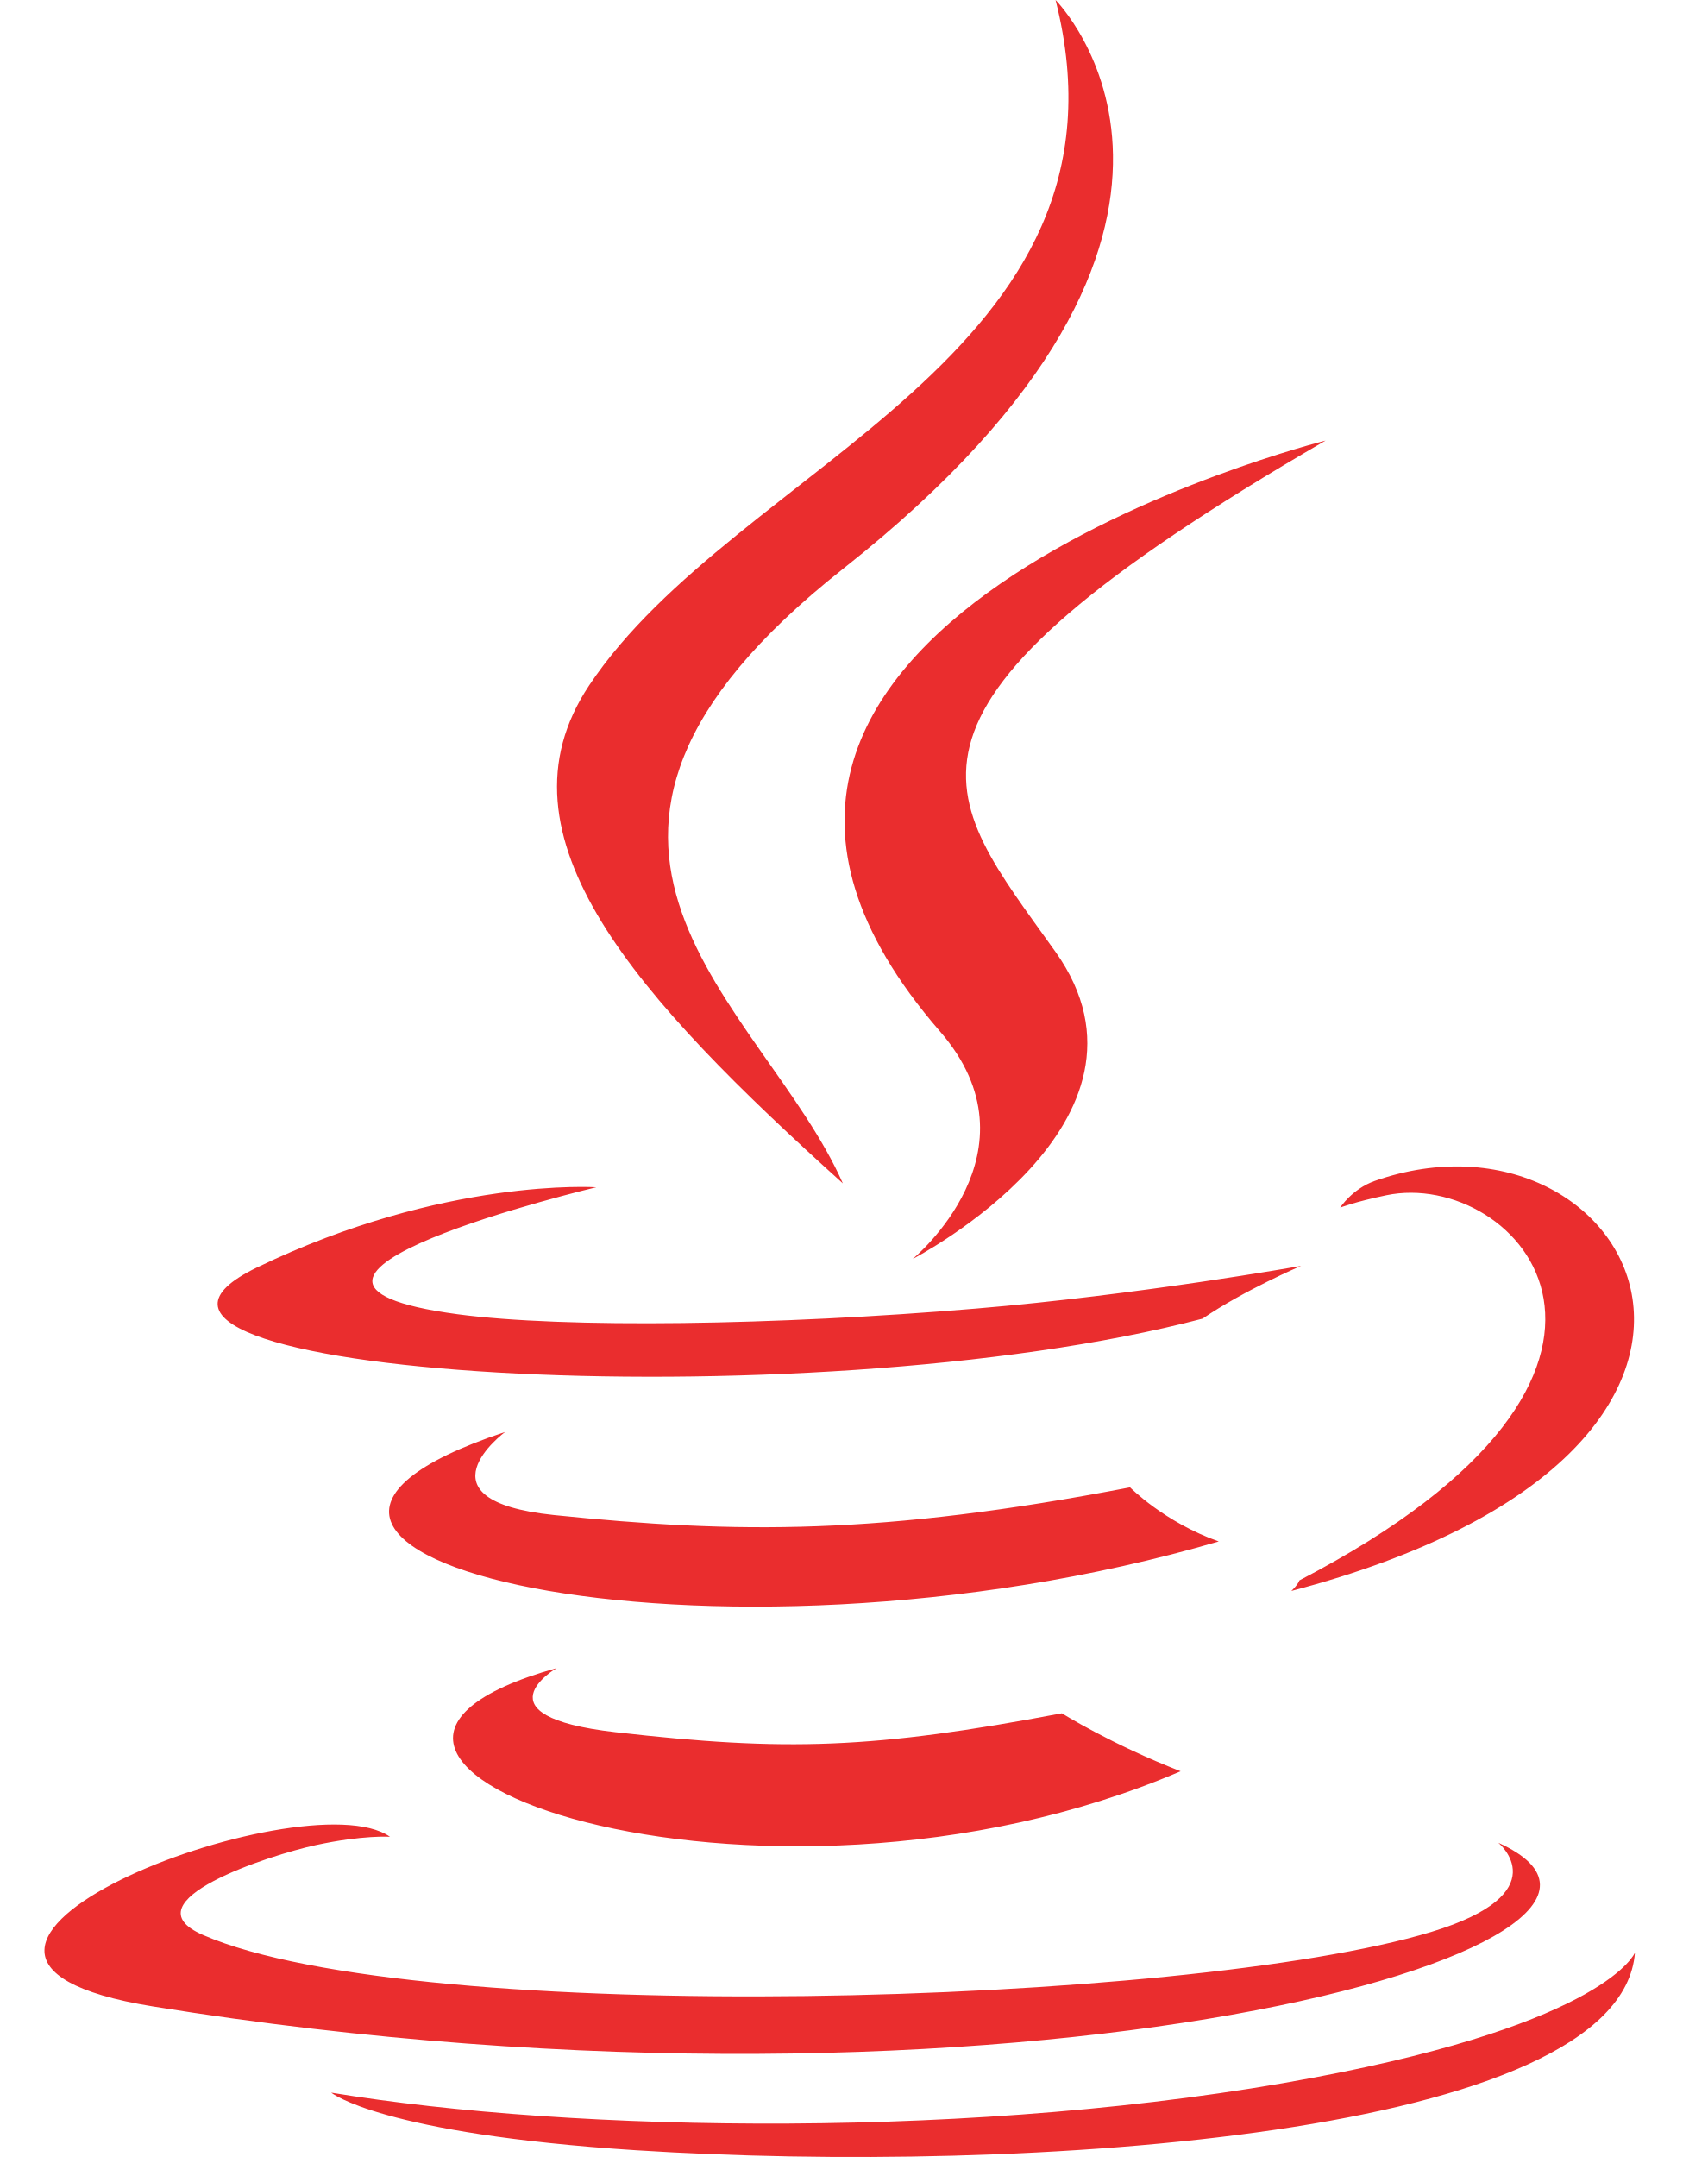
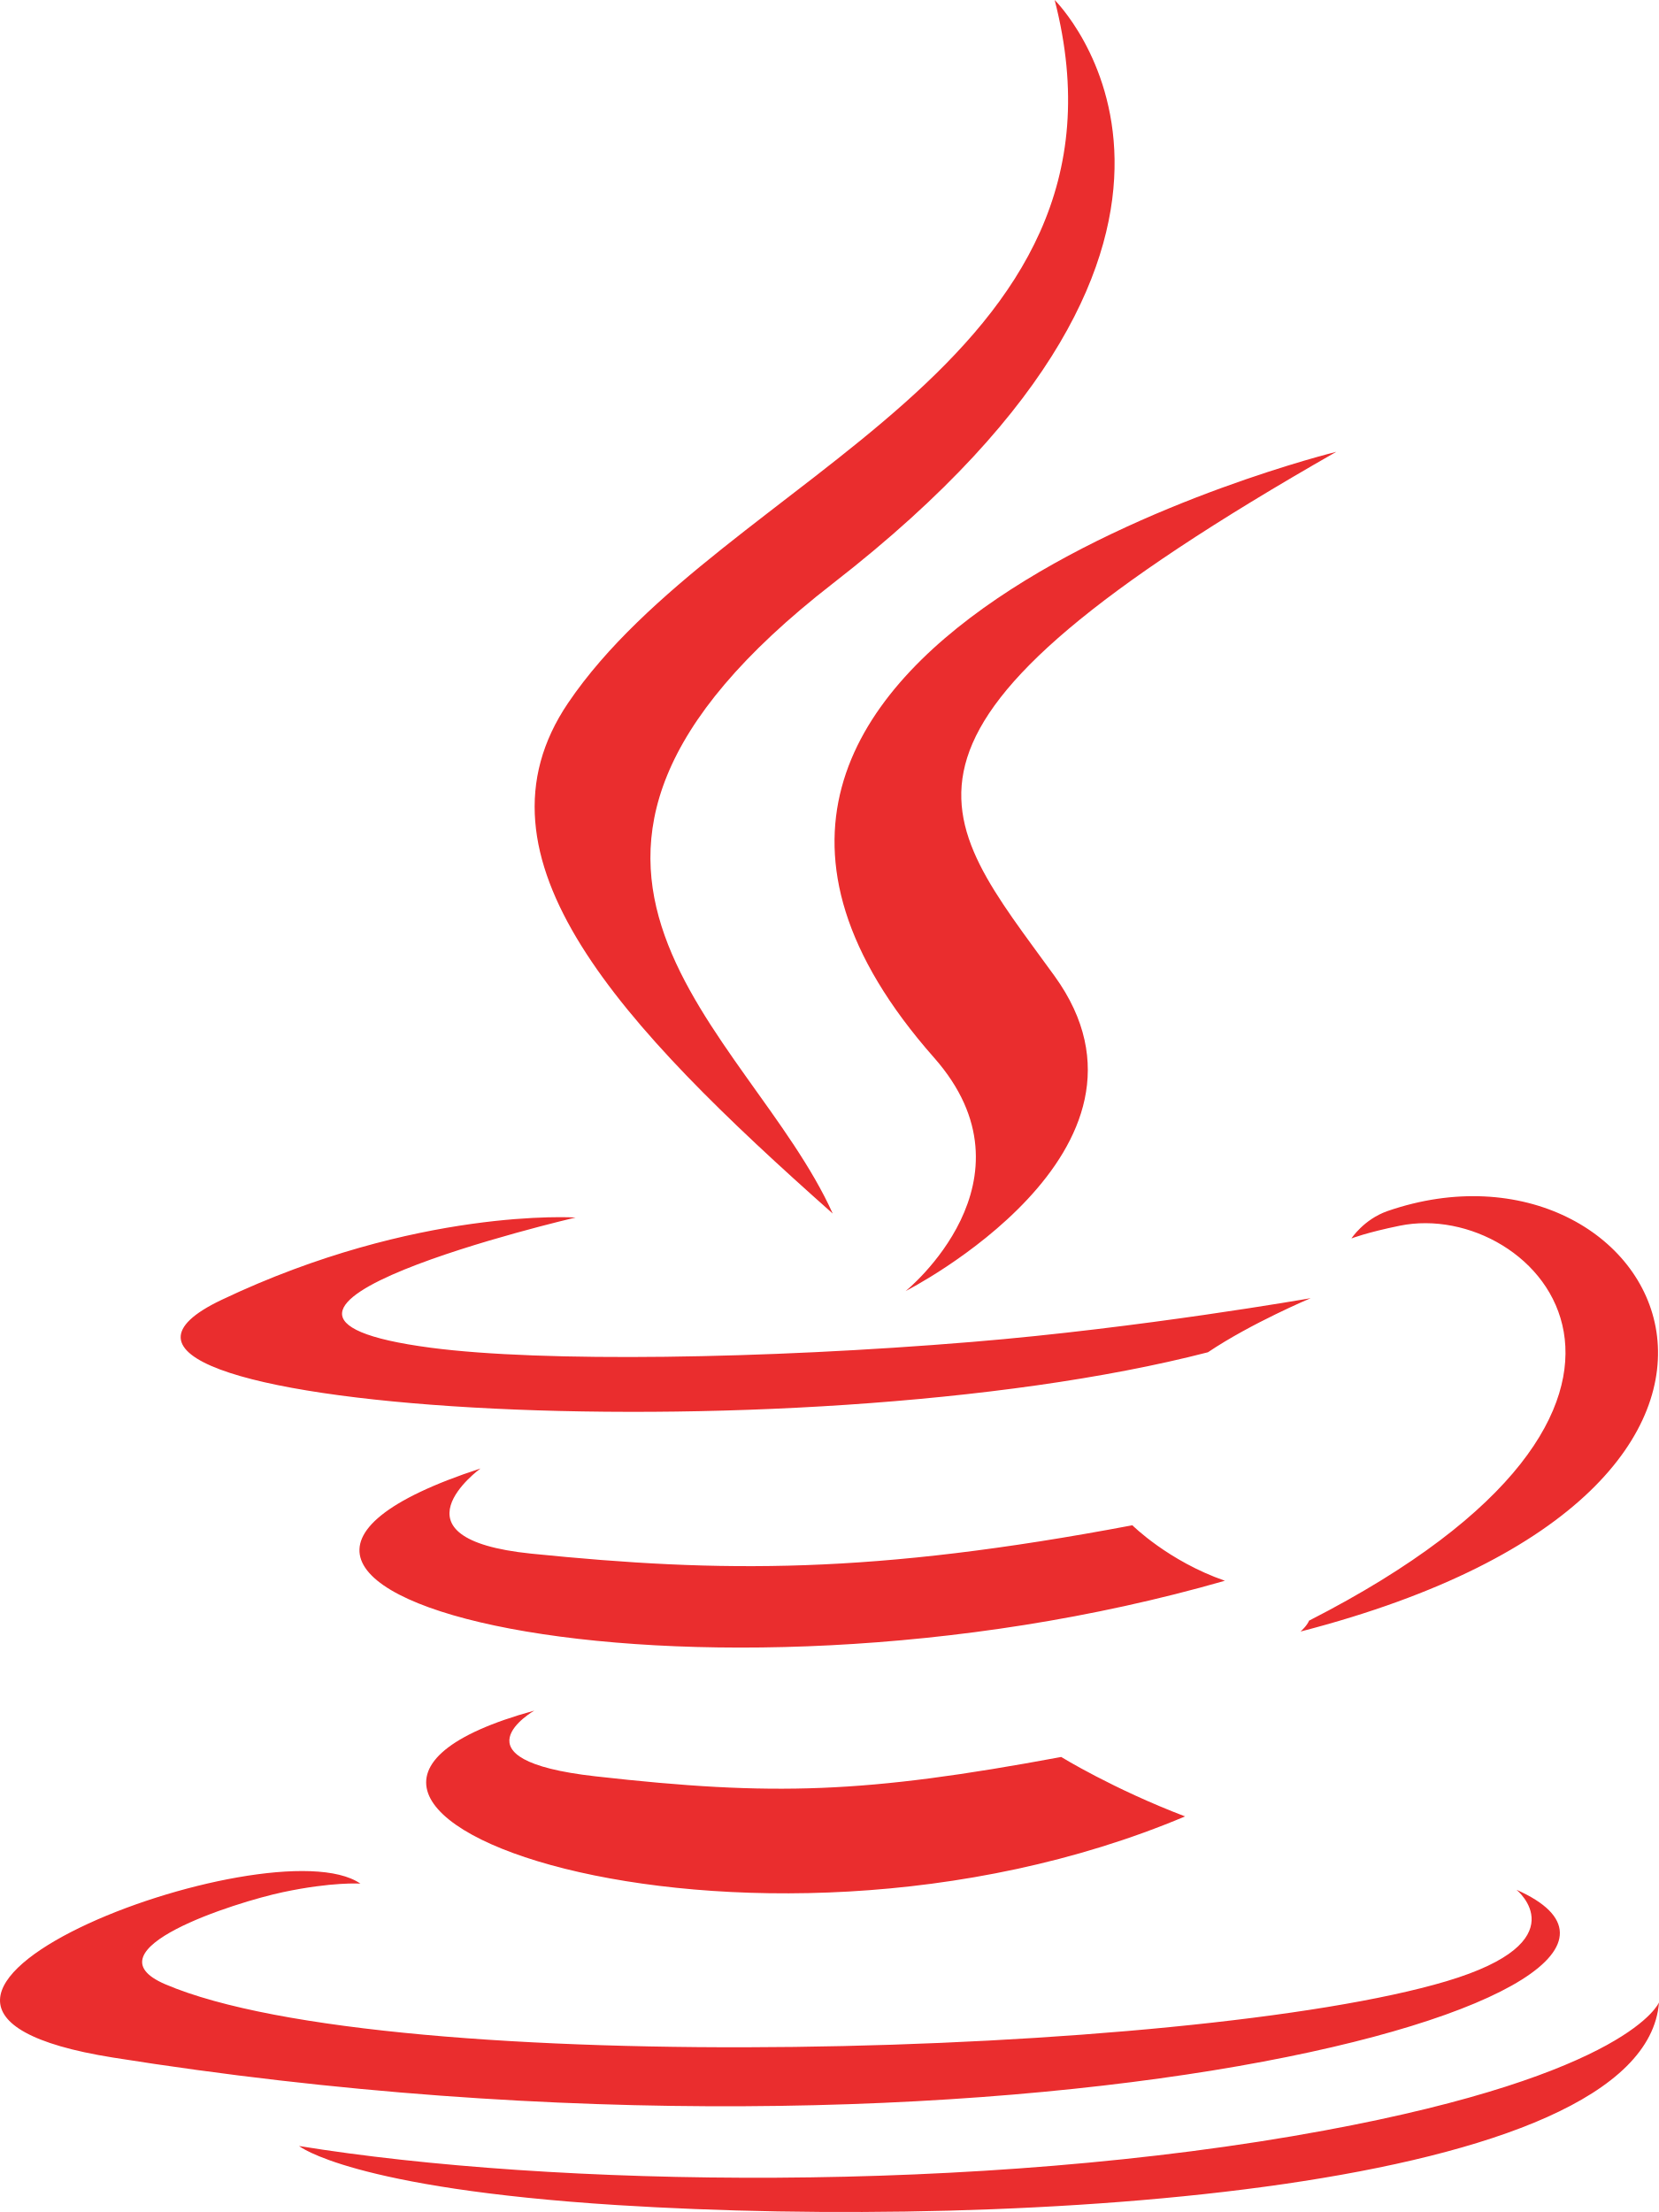
- <svg xmlns="http://www.w3.org/2000/svg" viewBox="0 0 19 24" fill="none" color="#EA2D2E">
-   <path d="M6.195 18.56C2.505 19.591 8.44 21.721 13.139 19.708C12.369 19.409 11.817 19.063 11.817 19.063C9.722 19.459 8.75 19.491 6.848 19.273C5.278 19.094 6.195 18.56 6.195 18.56V18.56ZM12.576 16.549C9.799 17.083 8.195 17.066 6.163 16.857C4.592 16.694 5.621 15.933 5.621 15.933C1.557 17.282 7.883 18.812 13.563 17.151C12.959 16.938 12.576 16.549 12.576 16.549V16.549ZM14.752 4.902C14.753 4.902 6.537 6.954 10.46 11.475C11.619 12.809 10.157 14.008 10.157 14.008C10.157 14.008 13.096 12.49 11.746 10.59C10.485 8.818 9.519 7.938 14.752 4.902ZM16.675 20.504C16.675 20.504 17.353 21.063 15.927 21.496C13.216 22.317 4.64 22.565 2.258 21.529C1.402 21.156 3.008 20.639 3.513 20.53C4.039 20.416 4.34 20.437 4.34 20.437C3.388 19.767 -1.815 21.754 1.698 22.324C11.277 23.877 19.159 21.625 16.675 20.504V20.504ZM13.383 14.672C13.843 14.357 14.479 14.085 14.479 14.085C14.479 14.085 12.667 14.409 10.862 14.56C8.652 14.746 6.282 14.782 5.092 14.623C2.274 14.246 6.636 13.21 6.636 13.21C6.636 13.21 4.942 13.096 2.859 14.103C0.396 15.294 8.952 15.837 13.383 14.672ZM14.461 17.584C14.44 17.639 14.371 17.702 14.371 17.702C20.384 16.121 18.173 12.13 15.298 13.14C15.046 13.23 14.914 13.437 14.914 13.437C14.914 13.437 15.073 13.373 15.428 13.299C16.882 12.996 18.964 15.244 14.461 17.584ZM9.38 13.167C8.493 11.162 5.484 9.407 9.381 6.33C14.24 2.495 11.747 0 11.747 0C12.752 3.962 8.199 5.159 6.556 7.627C5.437 9.308 7.105 11.115 9.38 13.167V13.167ZM14.624 23.116C10.935 23.811 6.384 23.73 3.686 23.284C3.686 23.284 4.239 23.742 7.079 23.925C11.4 24.201 18.038 23.771 18.195 21.726C18.195 21.726 17.893 22.501 14.624 23.116Z" fill="currentColor" />
+ <svg viewBox="0 0 18 24" fill="none" color="#EA2D2E">
+   <path d="M5.797 18.56C2.044 19.591 8.08 21.721 12.858 19.708C12.075 19.409 11.514 19.063 11.514 19.063C9.383 19.459 8.395 19.491 6.461 19.273C4.865 19.094 5.797 18.56 5.797 18.56V18.56ZM12.286 16.549C9.462 17.083 7.831 17.066 5.765 16.857C4.167 16.694 5.213 15.933 5.213 15.933C1.08 17.282 7.514 18.812 13.29 17.151C12.676 16.938 12.286 16.549 12.286 16.549V16.549ZM14.499 4.902C14.499 4.902 6.144 6.954 10.134 11.475C11.312 12.809 9.826 14.008 9.826 14.008C9.826 14.008 12.815 12.49 11.442 10.59C10.16 8.818 9.177 7.938 14.499 4.902ZM16.454 20.504C16.454 20.504 17.144 21.063 15.694 21.496C12.937 22.317 4.215 22.565 1.793 21.529C0.923 21.156 2.555 20.639 3.069 20.53C3.605 20.416 3.91 20.437 3.91 20.437C2.942 19.767 -2.349 21.754 1.224 22.324C10.965 23.877 18.98 21.625 16.454 20.504V20.504ZM13.106 14.672C13.574 14.357 14.221 14.085 14.221 14.085C14.221 14.085 12.379 14.409 10.543 14.56C8.295 14.746 5.885 14.782 4.675 14.623C1.81 14.246 6.245 13.21 6.245 13.21C6.245 13.21 4.522 13.096 2.405 14.103C-0.101 15.294 8.601 15.837 13.106 14.672ZM14.203 17.584C14.182 17.639 14.111 17.702 14.111 17.702C20.226 16.121 17.978 12.13 15.054 13.14C14.797 13.23 14.663 13.437 14.663 13.437C14.663 13.437 14.825 13.373 15.187 13.299C16.665 12.996 18.782 15.244 14.203 17.584ZM9.035 13.167C8.133 11.162 5.074 9.407 9.037 6.33C13.978 2.495 11.443 0 11.443 0C12.465 3.962 7.835 5.159 6.164 7.627C5.026 9.308 6.722 11.115 9.035 13.167V13.167ZM14.368 23.116C10.617 23.811 5.989 23.73 3.245 23.284C3.245 23.284 3.807 23.742 6.696 23.925C11.09 24.201 17.84 23.771 18 21.726C18 21.726 17.693 22.501 14.368 23.116Z" fill="currentColor" />
</svg>
